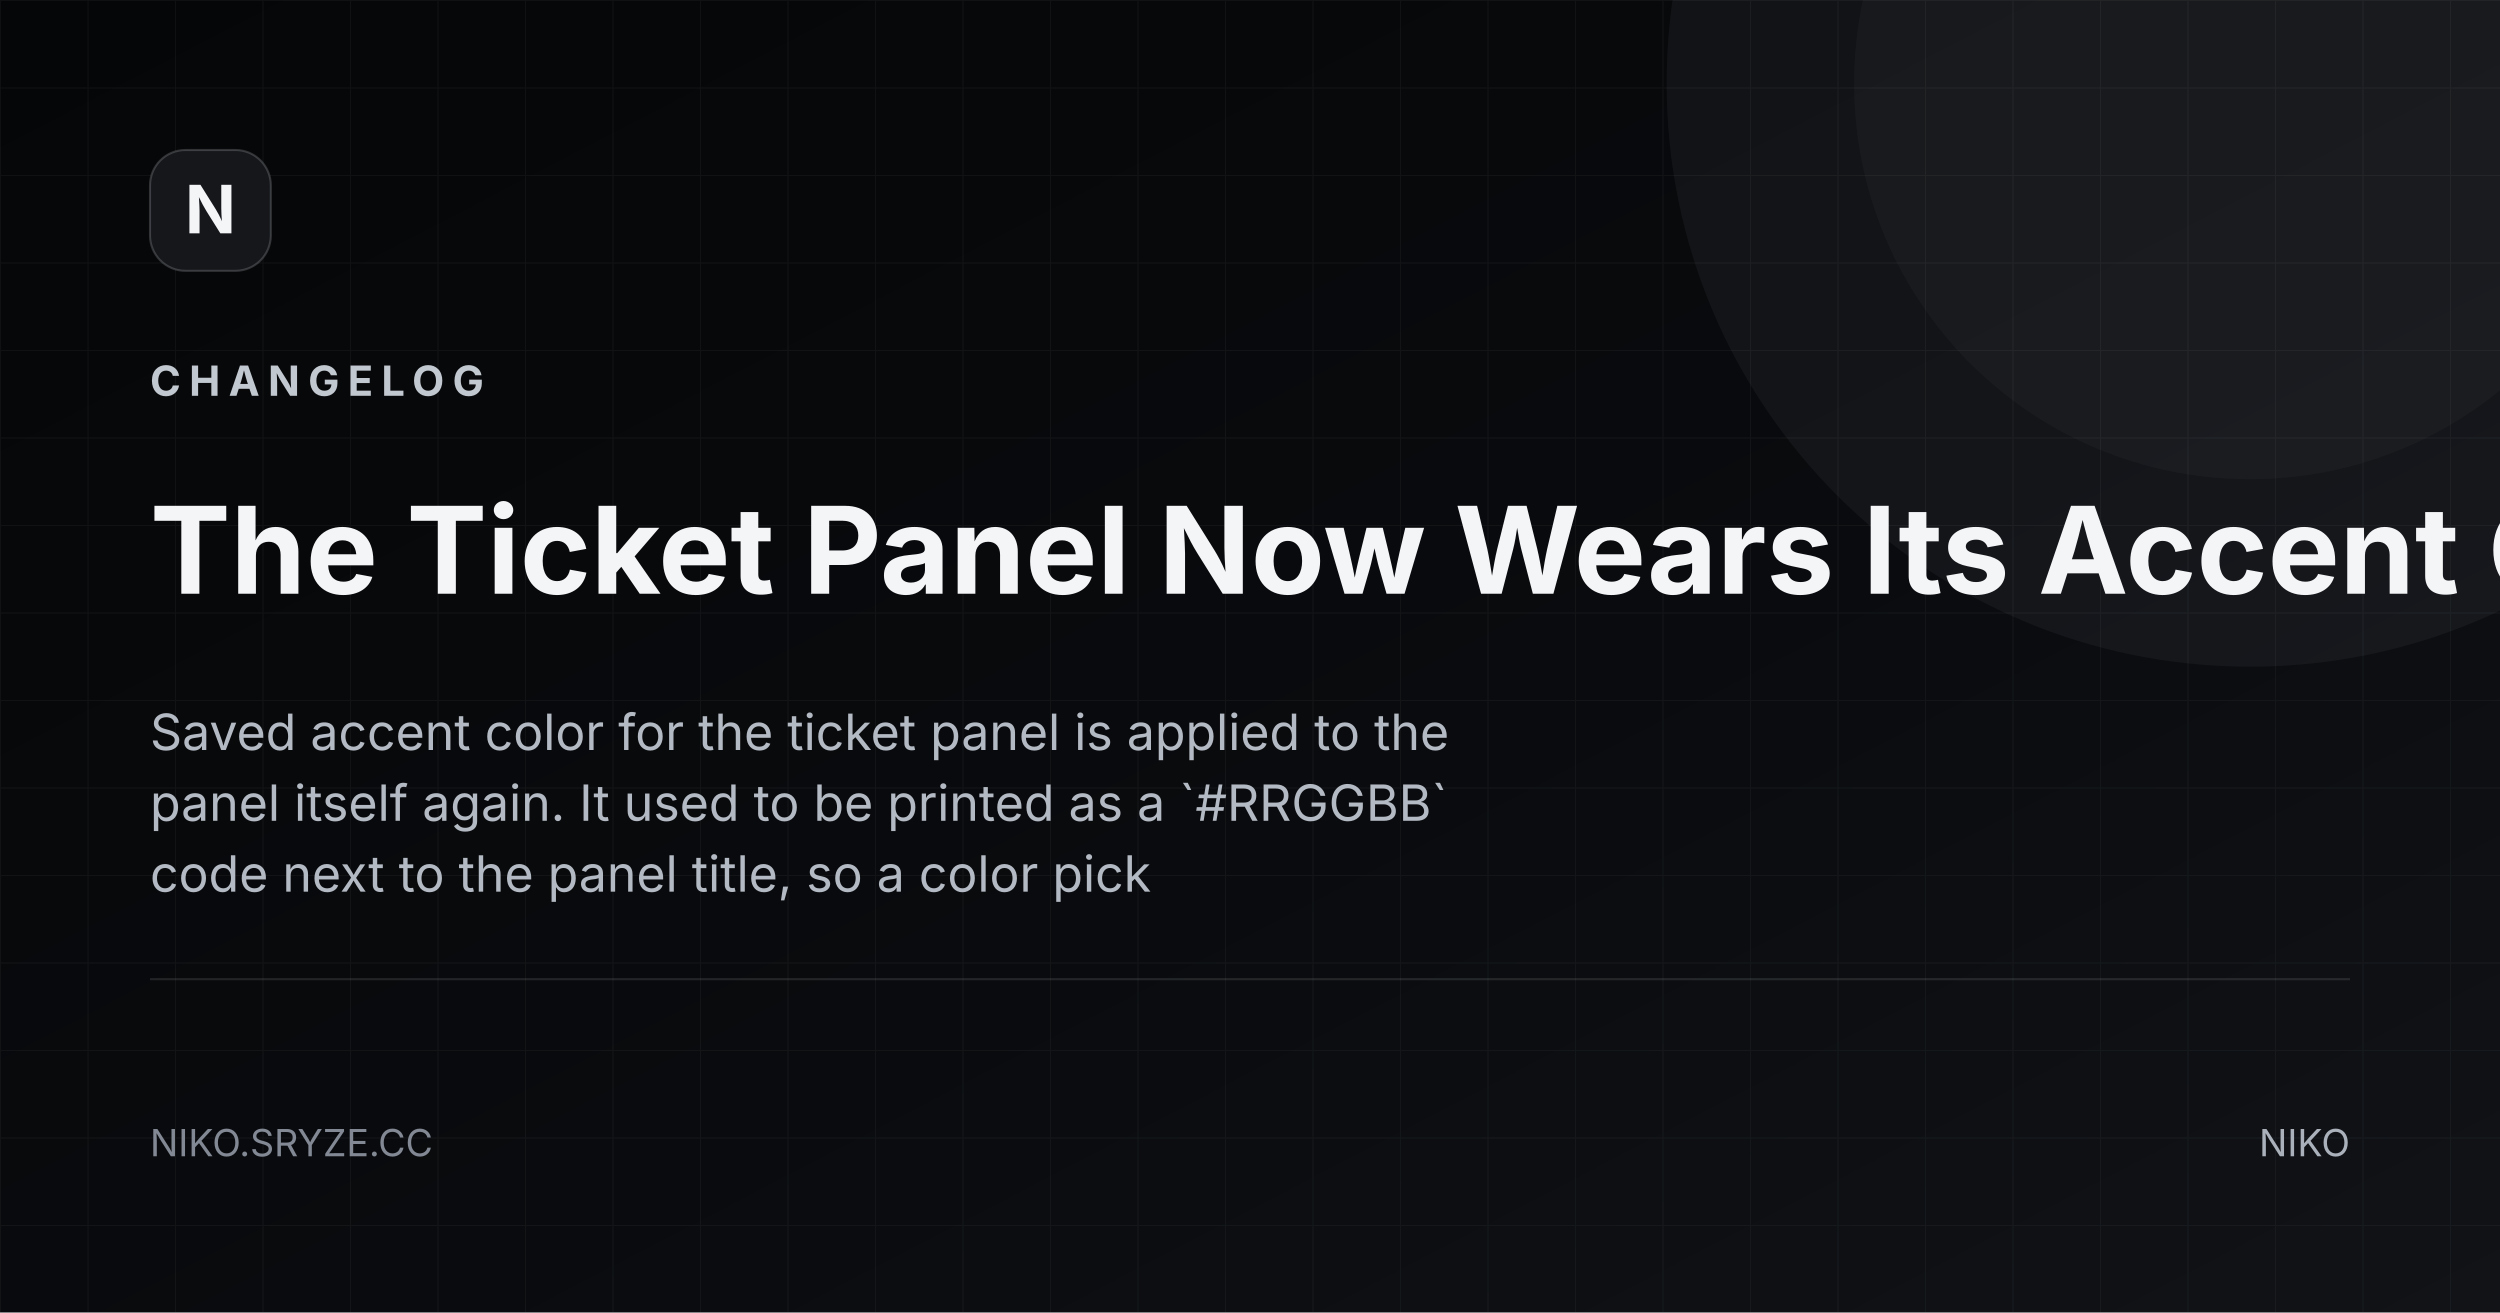
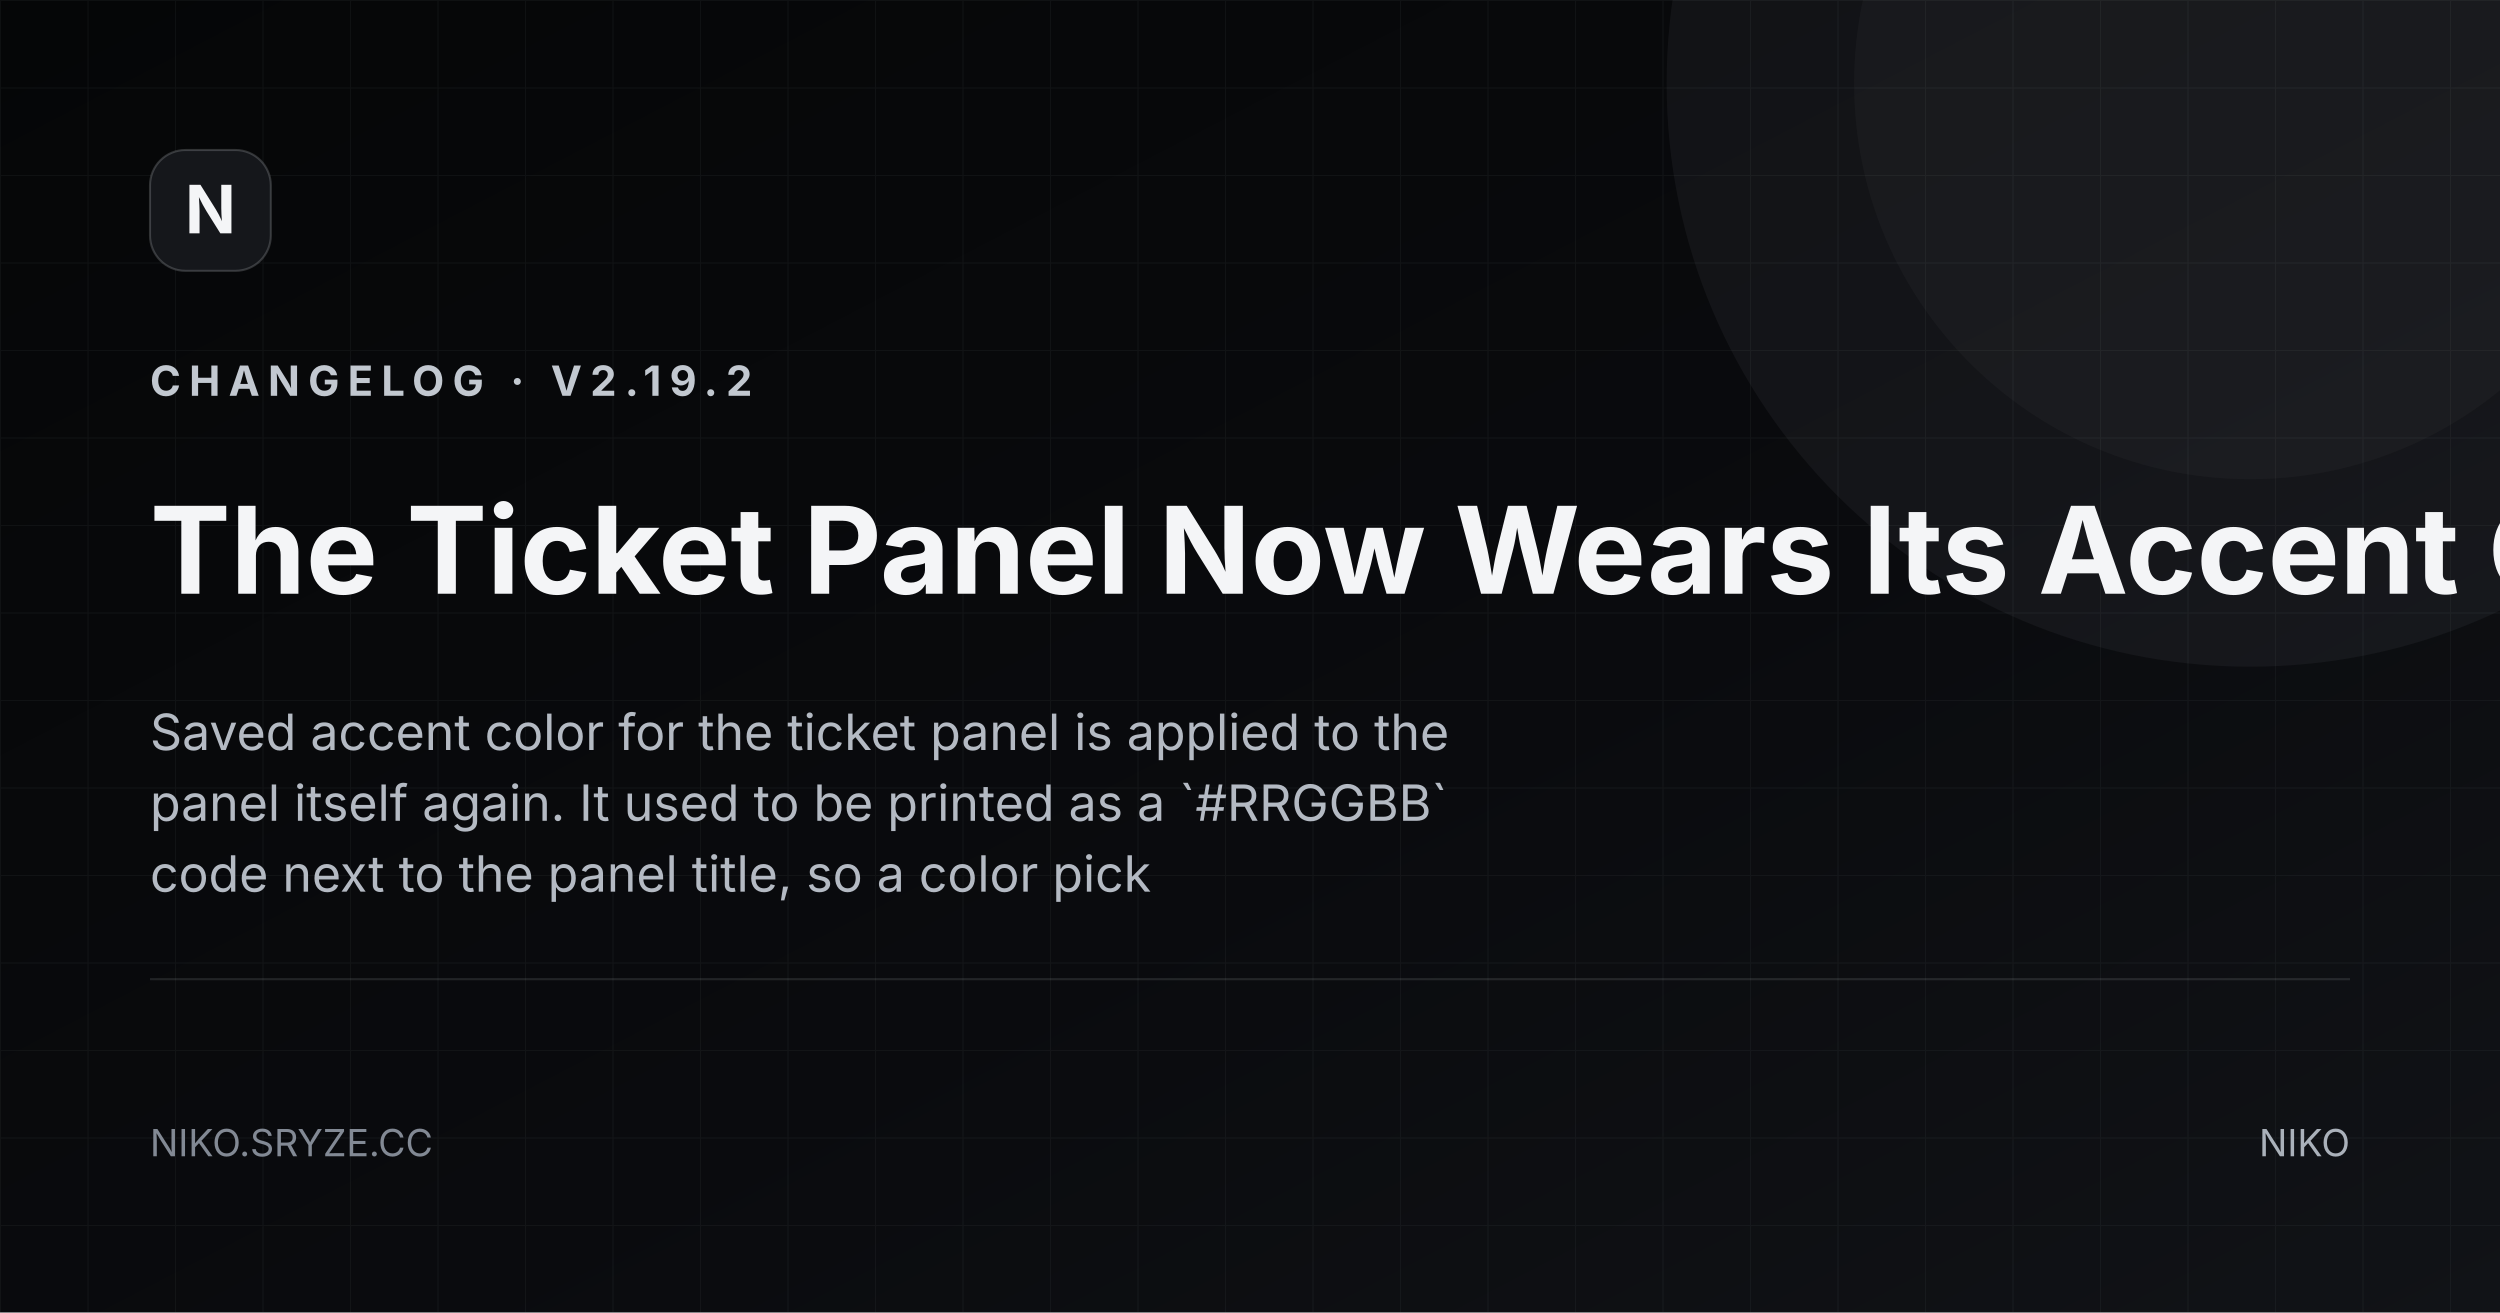
<svg xmlns="http://www.w3.org/2000/svg" width="1200" height="630" viewBox="0 0 1200 630">
  <defs>
    <linearGradient id="bg" x1="0" y1="0" x2="1" y2="1">
      <stop stop-color="#050607" />
      <stop offset=".58" stop-color="#0a0b0e" />
      <stop offset="1" stop-color="#111317" />
    </linearGradient>
    <pattern id="grid" width="42" height="42" patternUnits="userSpaceOnUse">
      <path d="M42 0H0V42" fill="none" stroke="#dce1e8" stroke-opacity=".045" />
    </pattern>
  </defs>
  <rect width="1200" height="630" fill="url(#bg)" />
  <rect width="1200" height="630" fill="url(#grid)" />
  <circle cx="1080" cy="40" r="280" fill="#aab1ba" fill-opacity=".065" />
  <circle cx="1080" cy="40" r="190" fill="#d5d9df" fill-opacity=".035" />
  <path d="M72 470H1128" stroke="#dce1e8" stroke-opacity=".12" />
  <rect x="72" y="72" width="58" height="58" rx="17" fill="#15171b" stroke="#dce1e8" stroke-opacity=".2" />
  <text x="101" y="112" text-anchor="middle" fill="#f4f5f7" font-family="Inter,sans-serif" font-size="32" font-weight="700">N</text>
-   <text x="72" y="190" fill="#c2c8d0" font-family="Inter,sans-serif" font-size="20" font-weight="700" letter-spacing="4">CHANGELOG</text>
+   <text x="72" y="190" fill="#c2c8d0" font-family="Inter,sans-serif" font-size="20" font-weight="700" letter-spacing="4">CHANGELOG · V2.19.2</text>
  <text x="72" y="285" fill="#f4f5f7" font-family="Inter,sans-serif" font-size="58" font-weight="700">The Ticket Panel Now Wears Its Accent Color</text>
  <text x="72" y="360" fill="#b4bac3" font-family="Inter,sans-serif" font-size="24">Saved accent color for the ticket panel is applied to the</text>
  <text x="72" y="394" fill="#b4bac3" font-family="Inter,sans-serif" font-size="24">panel itself again. It used to be printed as a `#RRGGBB`</text>
  <text x="72" y="428" fill="#b4bac3" font-family="Inter,sans-serif" font-size="24">code next to the panel title, so a color pick</text>
  <text x="72" y="555" fill="#828994" font-family="Inter,sans-serif" font-size="18">NIKO.SRYZE.CC</text>
  <text x="1128" y="555" text-anchor="end" fill="#aab1ba" font-family="Inter,sans-serif" font-size="18">NIKO</text>
</svg>
